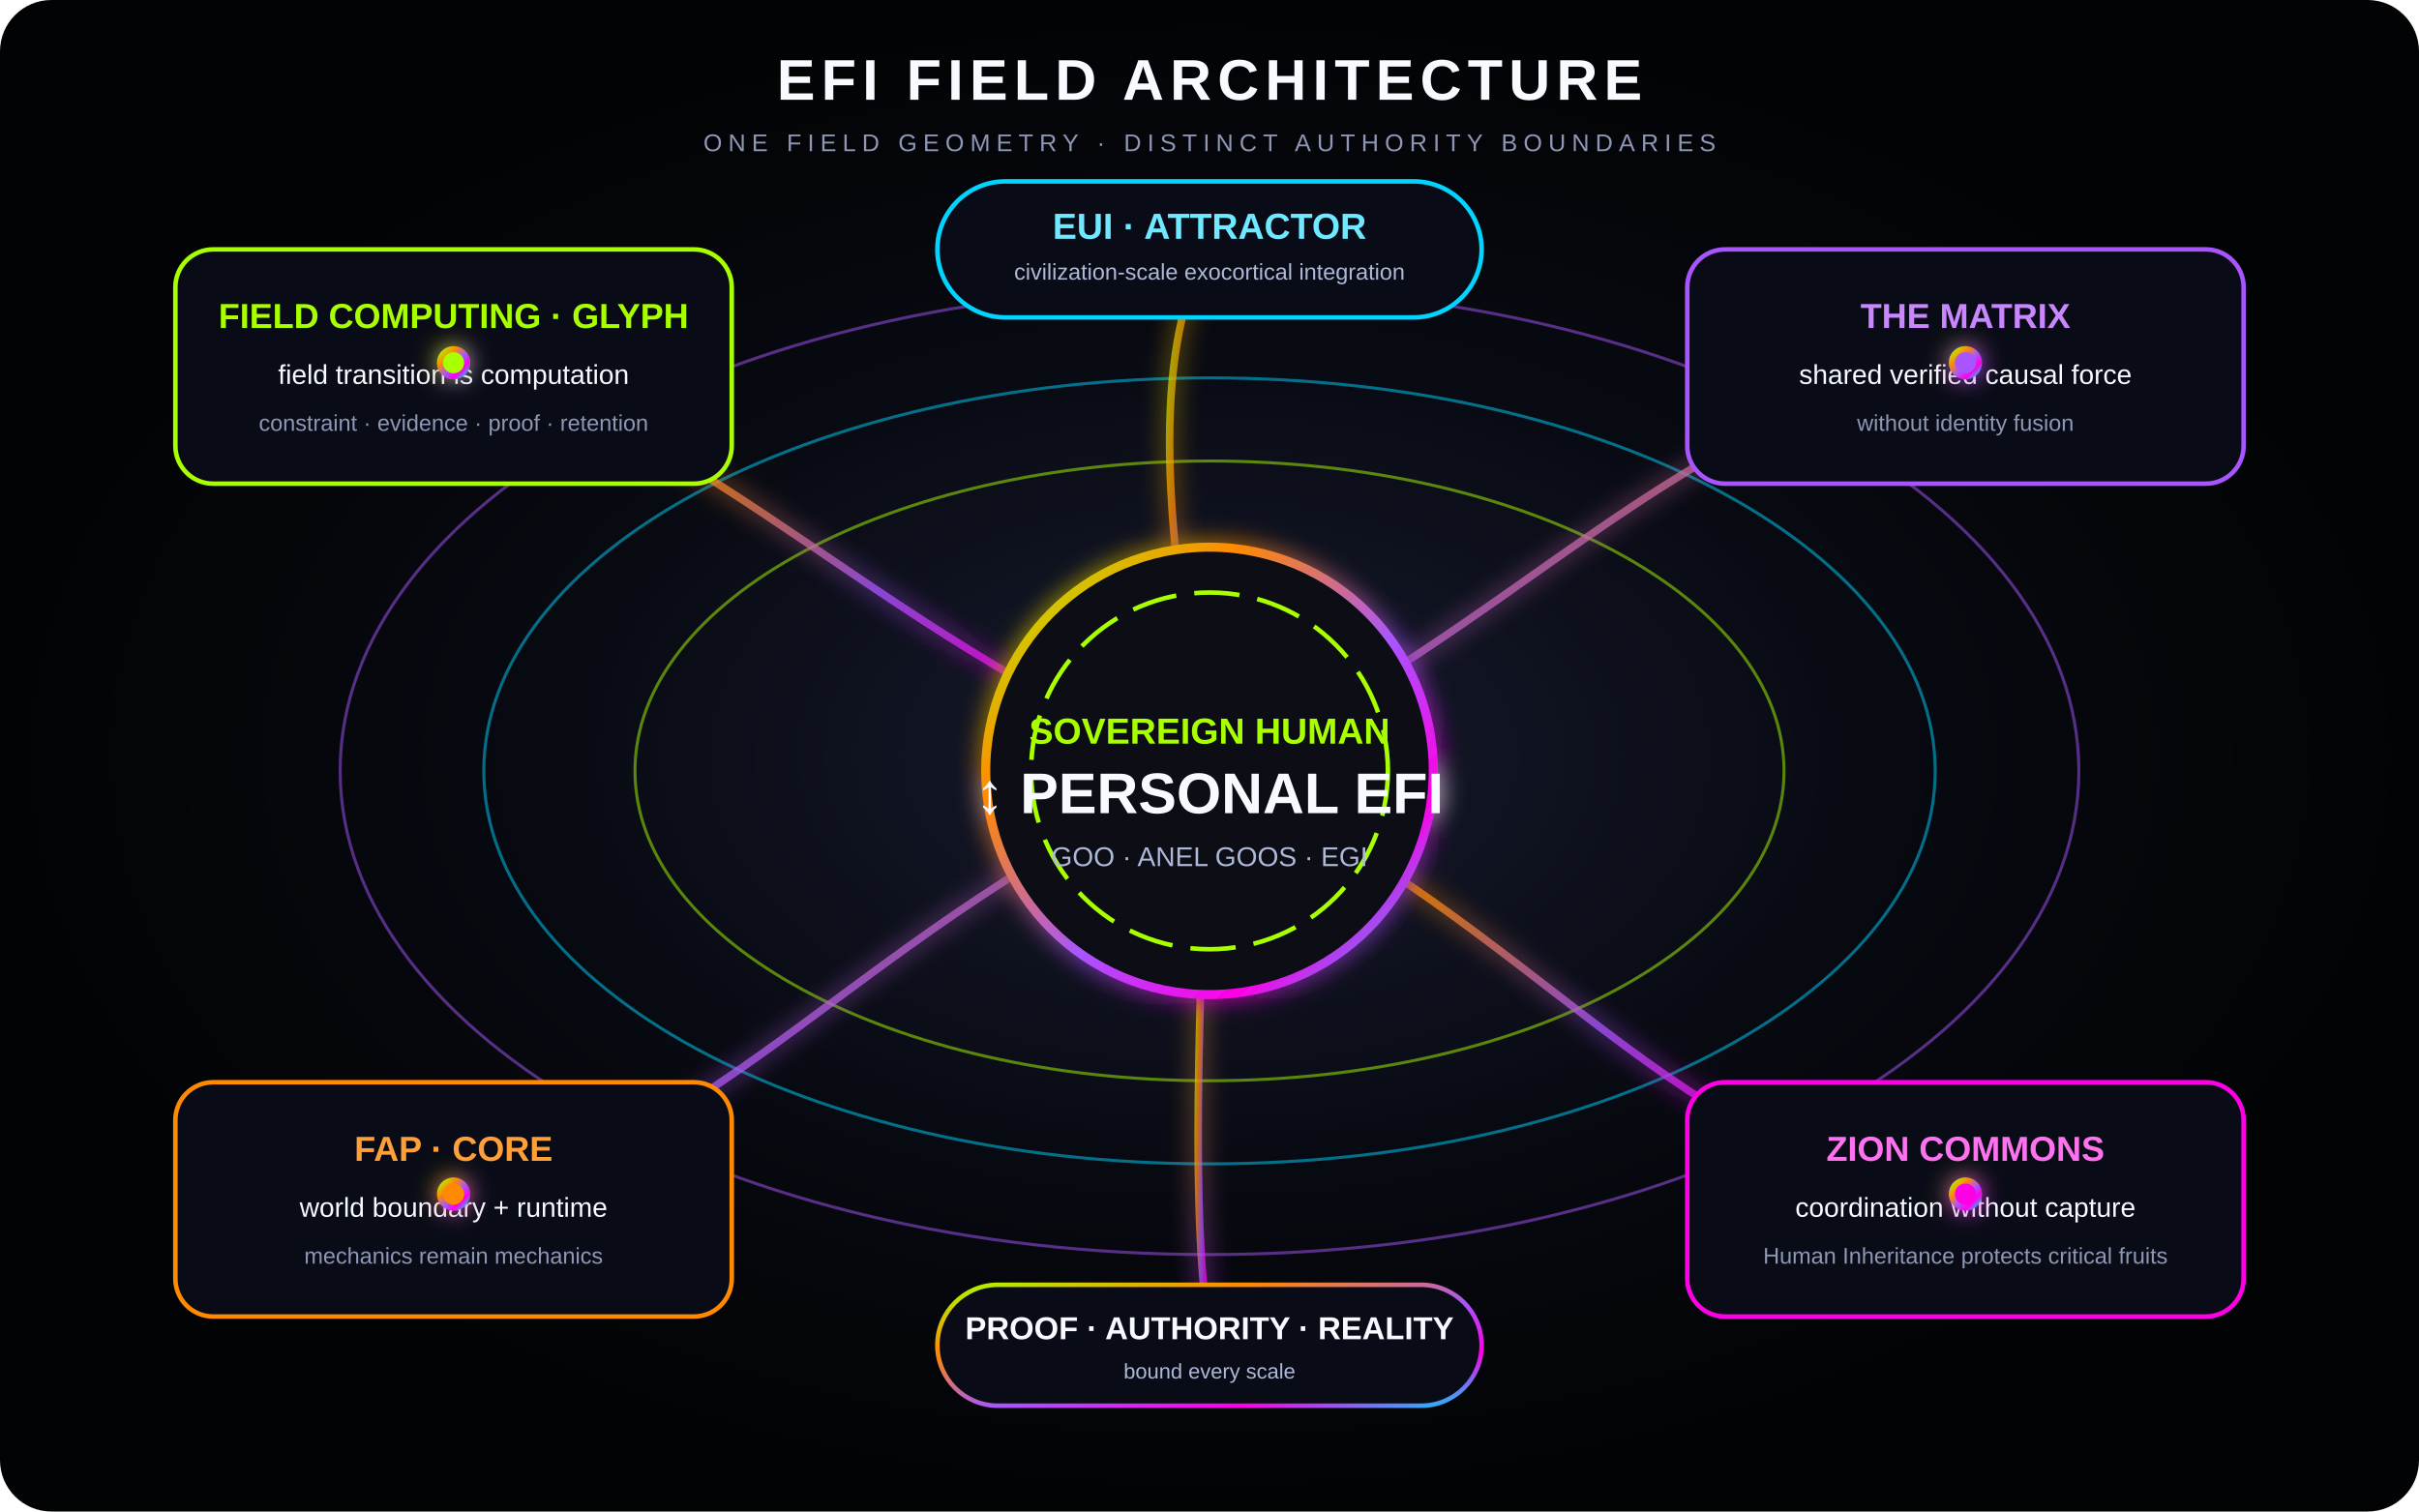
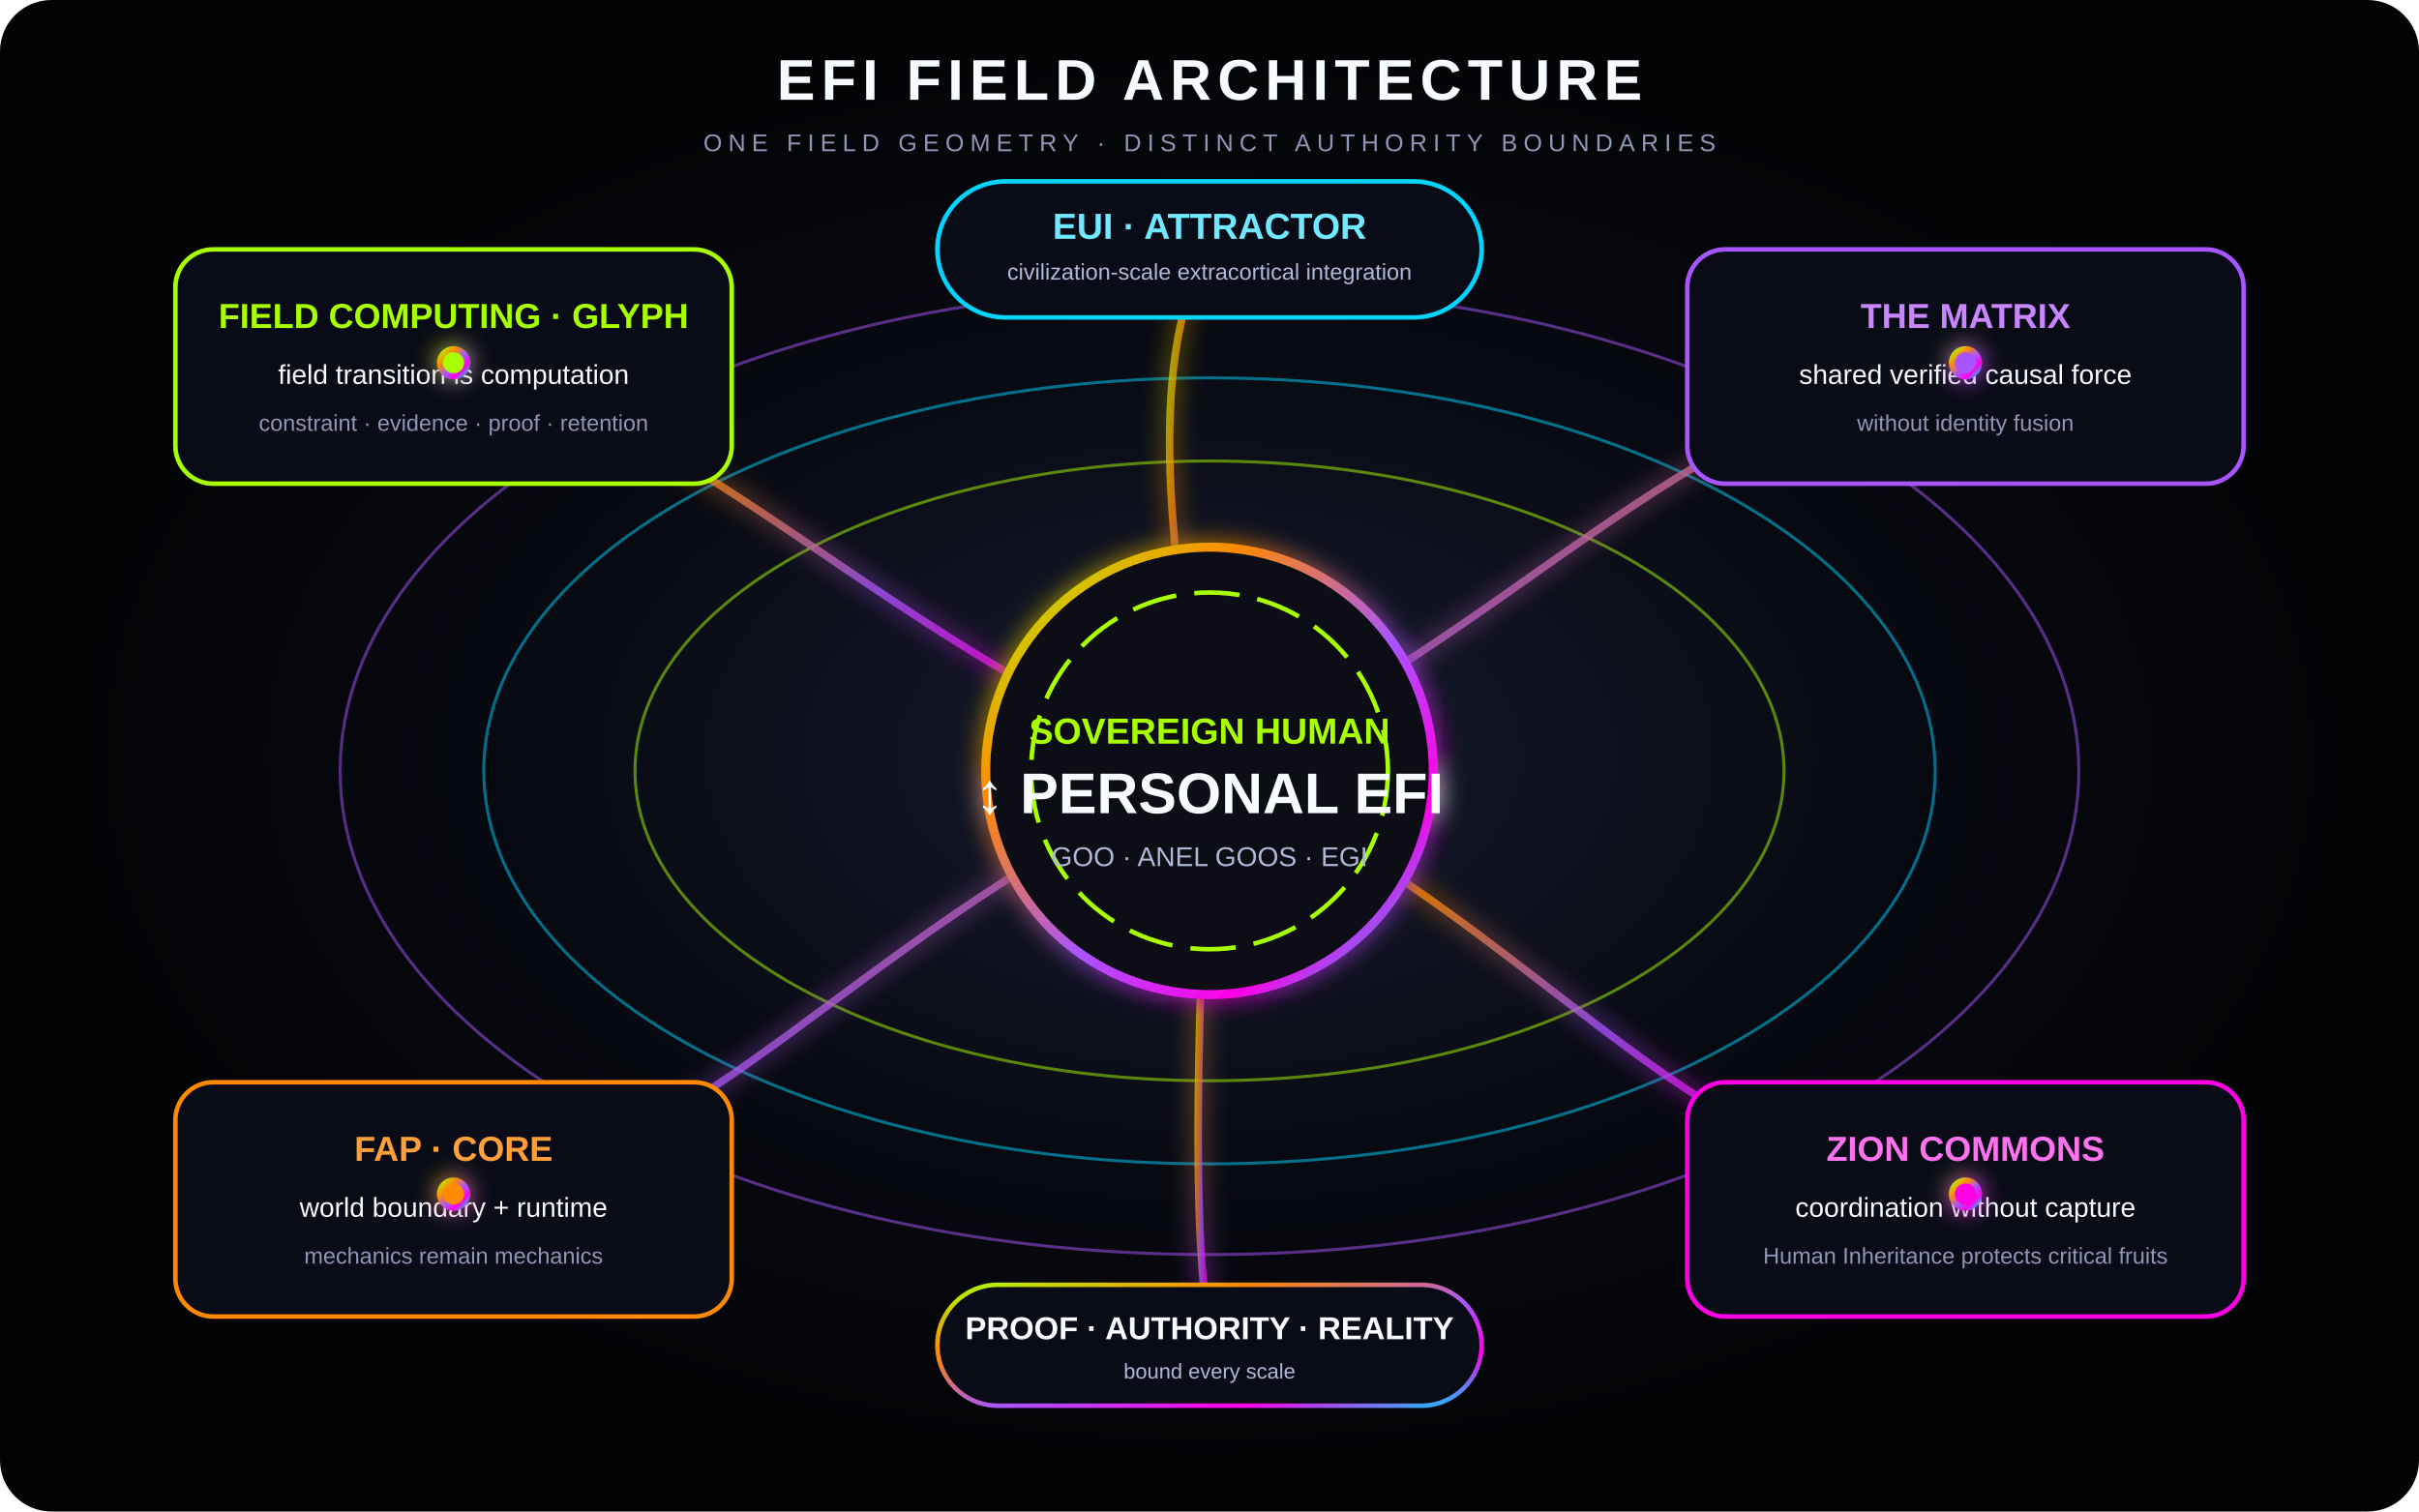
<svg xmlns="http://www.w3.org/2000/svg" width="1600" height="1000" viewBox="0 0 1600 1000" role="img" aria-labelledby="t d">
  <defs>
    <linearGradient id="g" x1="0" y1="0" x2="1" y2="1">
      <stop stop-color="#A8FF00" />
      <stop offset=".28" stop-color="#FF8A00" />
      <stop offset=".56" stop-color="#A855FF" />
      <stop offset=".78" stop-color="#FF00E6" />
      <stop offset="1" stop-color="#00D4FF" />
    </linearGradient>
    <radialGradient id="bg">
      <stop stop-color="#161A2D" />
      <stop offset=".55" stop-color="#080A12" />
      <stop offset="1" stop-color="#020304" />
    </radialGradient>
    <filter id="glow" x="-60%" y="-60%" width="220%" height="220%">
      <feGaussianBlur stdDeviation="8" result="b" />
      <feMerge>
        <feMergeNode in="b" />
        <feMergeNode in="SourceGraphic" />
      </feMerge>
    </filter>
  </defs>
  <rect width="1600" height="1000" rx="34" fill="url(#bg)" />
  <text x="800" y="66" text-anchor="middle" fill="#F7FAFF" font-family="Segoe UI,Arial,sans-serif" font-size="38" font-weight="800" letter-spacing="4">EFI FIELD ARCHITECTURE</text>
  <text x="800" y="100" text-anchor="middle" fill="#8E97B5" font-family="Segoe UI,Arial,sans-serif" font-size="16" letter-spacing="4">ONE FIELD GEOMETRY · DISTINCT AUTHORITY BOUNDARIES</text>
  <g transform="translate(800 510)" fill="none" opacity=".5">
    <ellipse rx="575" ry="320" stroke="#A855FF" stroke-width="2" />
    <ellipse rx="480" ry="260" stroke="#00D4FF" stroke-width="2" />
    <ellipse rx="380" ry="205" stroke="#A8FF00" stroke-width="2" />
  </g>
  <g fill="none" stroke="url(#g)" stroke-width="5" opacity=".8" filter="url(#glow)">
    <path d="M800 510C590 430 470 280 300 240" />
    <path d="M800 510C1000 420 1110 270 1300 240" />
    <path d="M800 510C570 610 470 770 300 790" />
    <path d="M800 510C1020 610 1110 775 1300 790" />
    <path d="M800 510C760 305 770 220 800 160" />
    <path d="M800 510C790 715 790 825 800 880" />
  </g>
  <g font-family="Segoe UI,Arial,sans-serif" text-anchor="middle">
    <g filter="url(#glow)">
      <circle cx="800" cy="510" r="148" fill="#080A12" stroke="url(#g)" stroke-width="6" />
      <circle cx="800" cy="510" r="118" fill="none" stroke="#A8FF00" stroke-width="3" stroke-dasharray="30 12" />
      <text x="800" y="492" fill="#A8FF00" font-size="24" font-weight="800">SOVEREIGN HUMAN</text>
      <text x="800" y="538" fill="#F7FAFF" font-size="38" font-weight="900">↕ PERSONAL EFI</text>
      <text x="800" y="573" fill="#AEB9D8" font-size="18">GOO · ANEL GOOS · EGI</text>
    </g>
    <g>
      <rect x="116" y="165" width="368" height="155" rx="25" fill="#090C16" stroke="#A8FF00" stroke-width="3" />
      <text x="300" y="217" fill="#A8FF00" font-size="23" font-weight="800">FIELD COMPUTING · GLYPH</text>
      <text x="300" y="254" fill="#F7FAFF" font-size="18">field transition is computation</text>
      <text x="300" y="285" fill="#8E97B5" font-size="15">constraint · evidence · proof · retention</text>
      <rect x="1116" y="165" width="368" height="155" rx="25" fill="#090C16" stroke="#A855FF" stroke-width="3" />
      <text x="1300" y="217" fill="#C986FF" font-size="23" font-weight="800">THE MATRIX</text>
      <text x="1300" y="254" fill="#F7FAFF" font-size="18">shared verified causal force</text>
      <text x="1300" y="285" fill="#8E97B5" font-size="15">without identity fusion</text>
      <rect x="116" y="716" width="368" height="155" rx="25" fill="#090C16" stroke="#FF8A00" stroke-width="3" />
      <text x="300" y="768" fill="#FF9F3A" font-size="23" font-weight="800">FAP · CORE</text>
      <text x="300" y="805" fill="#F7FAFF" font-size="18">world boundary + runtime</text>
      <text x="300" y="836" fill="#8E97B5" font-size="15">mechanics remain mechanics</text>
      <rect x="1116" y="716" width="368" height="155" rx="25" fill="#090C16" stroke="#FF00E6" stroke-width="3" />
      <text x="1300" y="768" fill="#FF72EF" font-size="23" font-weight="800">ZION COMMONS</text>
      <text x="1300" y="805" fill="#F7FAFF" font-size="18">coordination without capture</text>
      <text x="1300" y="836" fill="#8E97B5" font-size="15">Human Inheritance protects critical fruits</text>
      <rect x="620" y="120" width="360" height="90" rx="45" fill="#090C16" stroke="#00D4FF" stroke-width="3" />
      <text x="800" y="158" fill="#70E8FF" font-size="24" font-weight="800">EUI · ATTRACTOR</text>
-       <text x="800" y="185" fill="#AEB9D8" font-size="15">civilization-scale exocortical integration</text>
+       <text x="800" y="185" fill="#AEB9D8" font-size="15">civilization-scale extracortical integration</text>
      <rect x="620" y="850" width="360" height="80" rx="40" fill="#090C16" stroke="url(#g)" stroke-width="3" />
      <text x="800" y="886" fill="#F7FAFF" font-size="21" font-weight="800">PROOF · AUTHORITY · REALITY</text>
      <text x="800" y="912" fill="#AEB9D8" font-size="14">bound every scale</text>
    </g>
  </g>
  <g stroke="url(#g)" stroke-width="4" filter="url(#glow)">
    <circle cx="300" cy="240" r="9" fill="#A8FF00" />
    <circle cx="1300" cy="240" r="9" fill="#A855FF" />
    <circle cx="300" cy="790" r="9" fill="#FF8A00" />
    <circle cx="1300" cy="790" r="9" fill="#FF00E6" />
  </g>
</svg>
